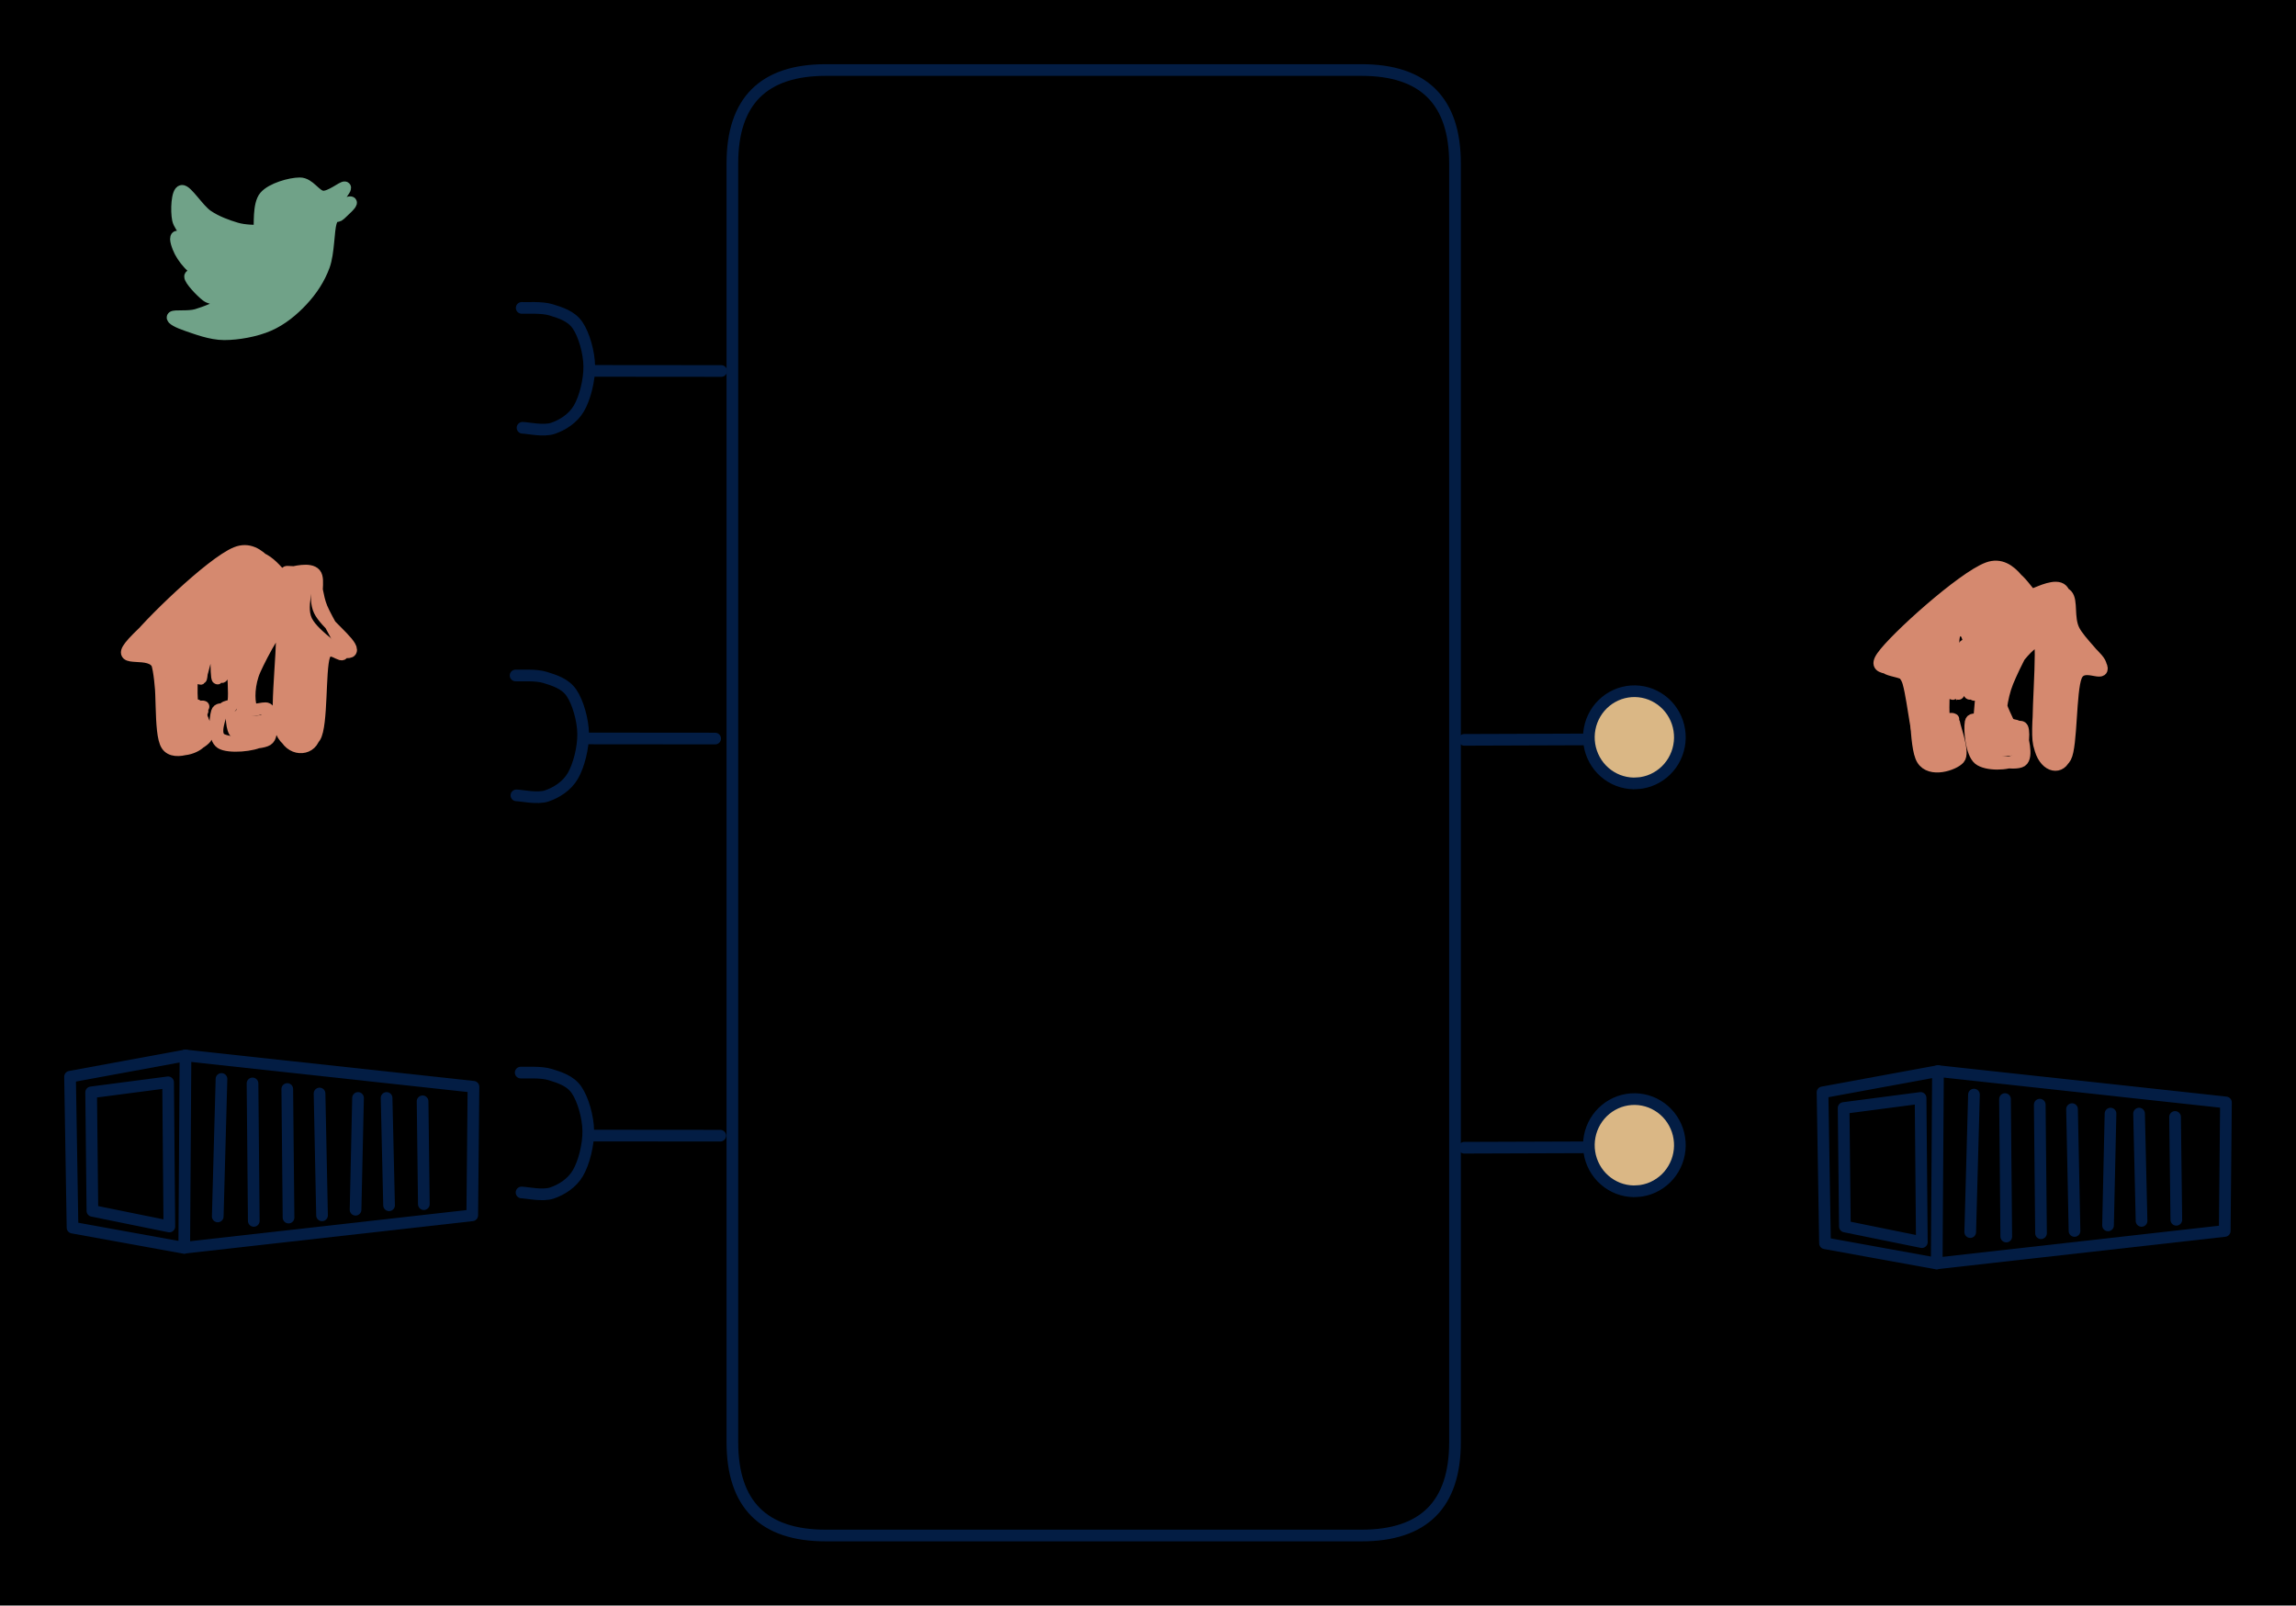
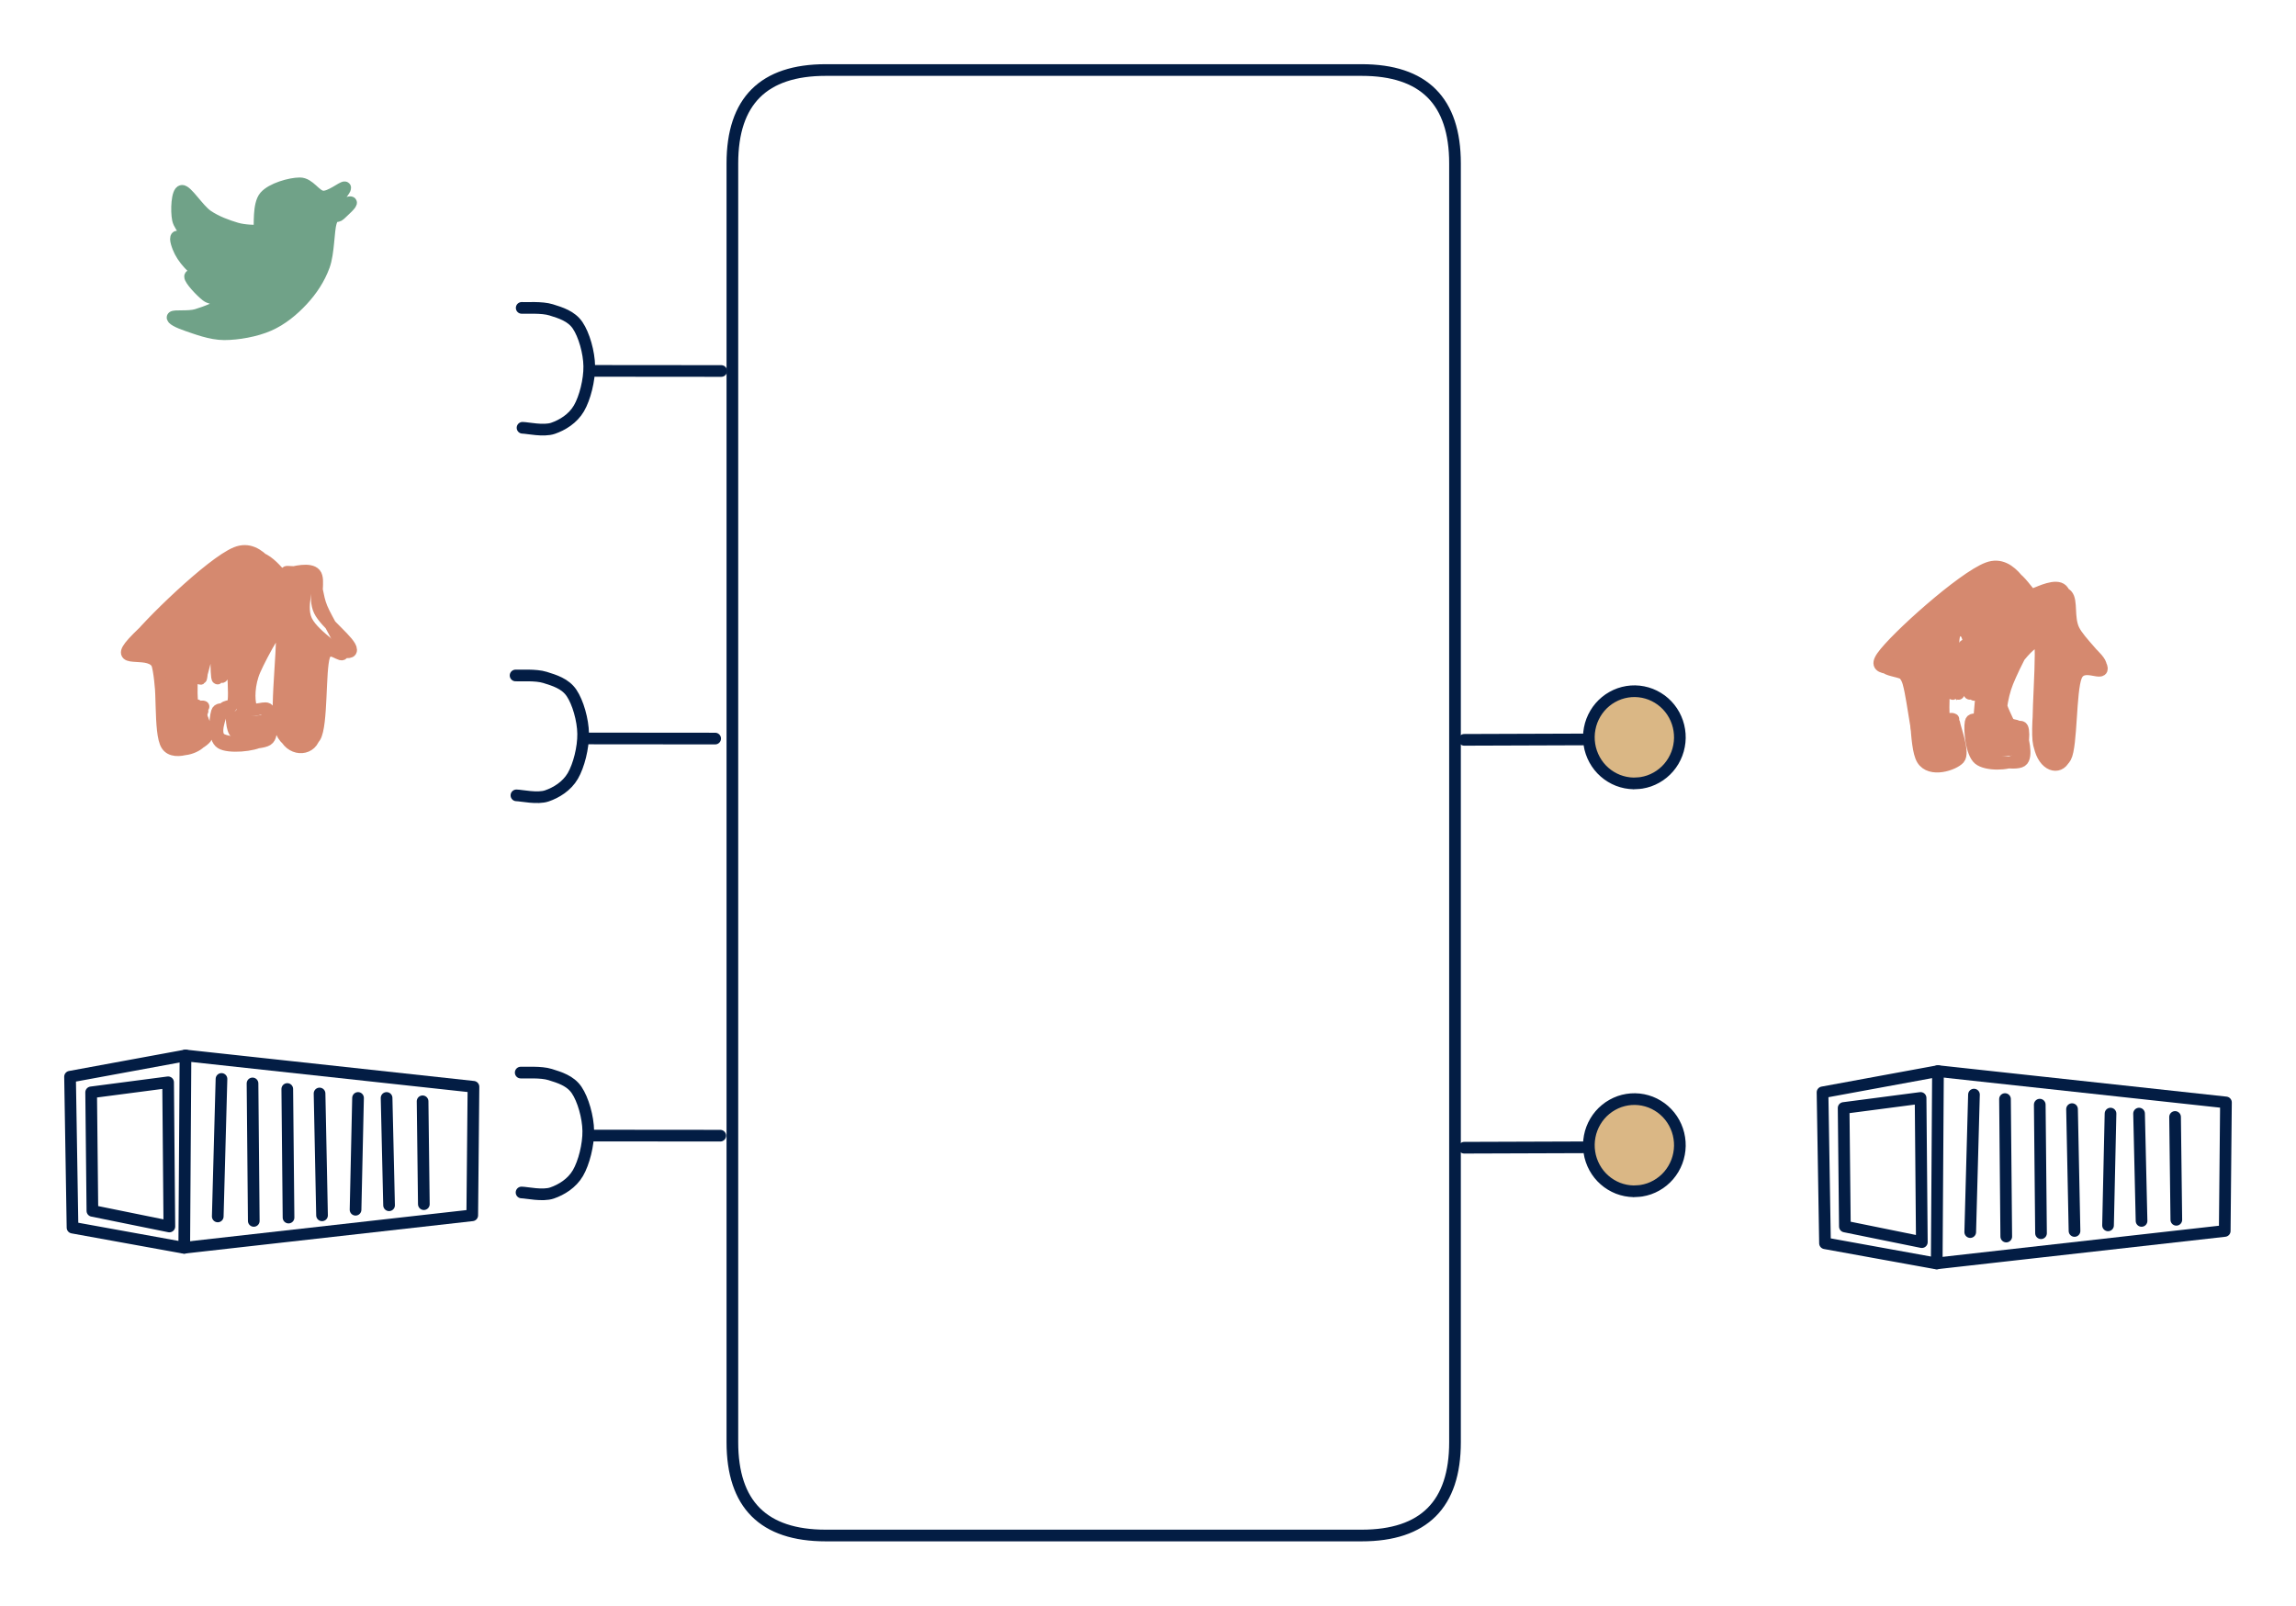
<svg xmlns="http://www.w3.org/2000/svg" version="1.1" viewBox="975.944 -14 786.733 550.24" width="786.733" height="550.24">
-   <rect x="975.944" y="-14" width="786.733" height="550.24" fill="#000000" />
  <g stroke-linecap="round">
    <g transform="translate(1064.764 65.15759) rotate(0 0.8961443 9.527954)" fill-rule="evenodd">
      <path d="M0 0 C0.32 -1.97, -0.4 -9.07, 1.93 -11.8 C4.25 -14.52, 10.62 -16.33, 13.92 -16.33 C17.23 -16.33, 19.21 -12.02, 21.77 -11.8 C24.34 -11.57, 28.51 -15.15, 29.33 -14.97 C30.14 -14.8, 27.6 -11.95, 26.66 -10.74 C25.72 -9.53, 22.91 -7.86, 23.7 -7.71 C24.49 -7.56, 30.74 -10.18, 31.4 -9.83 C32.07 -9.48, 28.84 -6.73, 27.7 -5.6 C26.56 -4.46, 25.5 -5.95, 24.59 -3.02 C23.68 -0.1, 23.85 7.49, 22.22 11.95 C20.59 16.41, 17.97 20.34, 14.81 23.74 C11.65 27.15, 7.73 30.42, 3.26 32.36 C-1.21 34.31, -7.33 35.39, -12 35.39 C-16.66 35.39, -21.8 33.35, -24.74 32.36 C-27.67 31.38, -30.17 30.1, -29.63 29.49 C-29.08 28.89, -24.39 29.57, -21.48 28.74 C-18.57 27.9, -12.71 25.58, -12.15 24.5 C-11.58 23.42, -16.15 23.72, -18.07 22.23 C-20 20.74, -23.75 16.76, -23.7 15.58 C-23.65 14.39, -17.9 15.65, -17.78 15.12 C-17.65 14.59, -21.4 13.74, -22.96 12.4 C-24.51 11.07, -26.22 8.85, -27.11 7.11 C-28 5.37, -29.01 2.5, -28.29 1.97 C-27.58 1.44, -22.89 4.92, -22.81 3.93 C-22.74 2.95, -27.23 -0.98, -27.85 -3.93 C-28.46 -6.88, -28.19 -13.54, -26.51 -13.76 C-24.84 -13.99, -20.89 -7.44, -17.78 -5.29 C-14.66 -3.15, -10.81 -1.79, -7.85 -0.91 C-4.89 -0.03, -1.31 -0.15, 0 0" stroke="none" stroke-width="0" fill="#70a288" fill-rule="evenodd" />
      <path d="M0 0 C0.32 -1.97, -0.4 -9.07, 1.93 -11.8 C4.25 -14.52, 10.62 -16.33, 13.92 -16.33 C17.23 -16.33, 19.21 -12.02, 21.77 -11.8 C24.34 -11.57, 28.51 -15.15, 29.33 -14.97 C30.14 -14.8, 27.6 -11.95, 26.66 -10.74 C25.72 -9.53, 22.91 -7.86, 23.7 -7.71 C24.49 -7.56, 30.74 -10.18, 31.4 -9.83 C32.07 -9.48, 28.84 -6.73, 27.7 -5.6 C26.56 -4.46, 25.5 -5.95, 24.59 -3.02 C23.68 -0.1, 23.85 7.49, 22.22 11.95 C20.59 16.41, 17.97 20.34, 14.81 23.74 C11.65 27.15, 7.73 30.42, 3.26 32.36 C-1.21 34.31, -7.33 35.39, -12 35.39 C-16.66 35.39, -21.8 33.35, -24.74 32.36 C-27.67 31.38, -30.17 30.1, -29.63 29.49 C-29.08 28.89, -24.39 29.57, -21.48 28.74 C-18.57 27.9, -12.71 25.58, -12.15 24.5 C-11.58 23.42, -16.15 23.72, -18.07 22.23 C-20 20.74, -23.75 16.76, -23.7 15.58 C-23.65 14.39, -17.9 15.65, -17.78 15.12 C-17.65 14.59, -21.4 13.74, -22.96 12.4 C-24.51 11.07, -26.22 8.85, -27.11 7.11 C-28 5.37, -29.01 2.5, -28.29 1.97 C-27.58 1.44, -22.89 4.92, -22.81 3.93 C-22.74 2.95, -27.23 -0.98, -27.85 -3.93 C-28.46 -6.88, -28.19 -13.54, -26.51 -13.76 C-24.84 -13.99, -20.89 -7.44, -17.78 -5.29 C-14.66 -3.15, -10.81 -1.79, -7.85 -0.91 C-4.89 -0.03, -1.31 -0.15, 0 0 M0 0 C0.32 -1.97, -0.4 -9.07, 1.93 -11.8 C4.25 -14.52, 10.62 -16.33, 13.92 -16.33 C17.23 -16.33, 19.21 -12.02, 21.77 -11.8 C24.34 -11.57, 28.51 -15.15, 29.33 -14.97 C30.14 -14.8, 27.6 -11.95, 26.66 -10.74 C25.72 -9.53, 22.91 -7.86, 23.7 -7.71 C24.49 -7.56, 30.74 -10.18, 31.4 -9.83 C32.07 -9.48, 28.84 -6.73, 27.7 -5.6 C26.56 -4.46, 25.5 -5.95, 24.59 -3.02 C23.68 -0.1, 23.85 7.49, 22.22 11.95 C20.59 16.41, 17.97 20.34, 14.81 23.74 C11.65 27.15, 7.73 30.42, 3.26 32.36 C-1.21 34.31, -7.33 35.39, -12 35.39 C-16.66 35.39, -21.8 33.35, -24.74 32.36 C-27.67 31.38, -30.17 30.1, -29.63 29.49 C-29.08 28.89, -24.39 29.57, -21.48 28.74 C-18.57 27.9, -12.71 25.58, -12.15 24.5 C-11.58 23.42, -16.15 23.72, -18.07 22.23 C-20 20.74, -23.75 16.76, -23.7 15.58 C-23.65 14.39, -17.9 15.65, -17.78 15.12 C-17.65 14.59, -21.4 13.74, -22.96 12.4 C-24.51 11.07, -26.22 8.85, -27.11 7.11 C-28 5.37, -29.01 2.5, -28.29 1.97 C-27.58 1.44, -22.89 4.92, -22.81 3.93 C-22.74 2.95, -27.23 -0.98, -27.85 -3.93 C-28.46 -6.88, -28.19 -13.54, -26.51 -13.76 C-24.84 -13.99, -20.89 -7.44, -17.78 -5.29 C-14.66 -3.15, -10.81 -1.79, -7.85 -0.91 C-4.89 -0.03, -1.31 -0.15, 0 0" stroke="#70a288" stroke-width="4" fill="none" />
    </g>
  </g>
  <g stroke-linecap="round">
    <g transform="translate(1044.889 228.627) rotate(0 12.93604 -19.66729)" fill-rule="evenodd">
      <path d="M1.88 1.1 C1.83 2.62, 4.62 9.09, 2.04 10.8 C-0.53 12.51, -10.52 16.04, -13.58 11.36 C-16.64 6.67, -14.41 -11.81, -16.29 -17.29 C-18.18 -22.77, -29.35 -16.04, -24.92 -21.51 C-20.48 -26.98, 1.75 -46.19, 10.33 -50.08 C18.91 -53.98, 23.47 -45.82, 26.55 -44.89 C29.64 -43.97, 26.92 -44.48, 28.83 -44.53 C30.73 -44.59, 36.45 -47.54, 37.97 -45.25 C39.48 -42.95, 35.72 -35.3, 37.91 -30.76 C40.1 -26.23, 50.18 -20.07, 51.11 -18.05 C52.04 -16.03, 45.7 -23.11, 43.5 -18.64 C41.31 -14.16, 40.27 4.34, 37.96 8.79 C35.66 13.23, 31.33 14.03, 29.69 8.02 C28.04 2, 29.73 -23.74, 28.07 -27.31 C26.41 -30.87, 21.75 -18.2, 19.74 -13.39 C17.73 -8.58, 15.26 -1.1, 16.03 1.55 C16.81 4.2, 23.7 1.06, 24.38 2.51 C25.07 3.97, 22.52 9.09, 20.16 10.29 C17.79 11.5, 12.11 11.46, 10.18 9.76 C8.25 8.05, 8.21 1.79, 8.56 0.05 C8.91 -1.68, 12.2 3.65, 12.28 -0.67 C12.36 -4.99, 9.73 -24.28, 9.05 -25.87 C8.36 -27.45, 9.05 -9.68, 8.15 -10.19 C7.25 -10.7, 4.79 -29.06, 3.65 -28.94 C2.52 -28.82, 2.31 -9.77, 1.35 -9.47 C0.39 -9.17, -1.21 -28.44, -2.1 -27.13 C-2.99 -25.81, -4.24 -6.34, -3.97 -1.58 C-3.7 3.19, -1.54 0.85, -0.5 1.44" stroke="none" stroke-width="0" fill="#d5896f" fill-rule="evenodd" />
      <path d="M-0.02 0.07 C-0.28 2.19, 1.42 10.03, -0.46 11.95 C-2.33 13.86, -8.8 16.14, -11.26 11.56 C-13.73 6.98, -13.26 -9.95, -15.25 -15.53 C-17.24 -21.12, -27.72 -15.69, -23.19 -21.97 C-18.66 -28.25, 3.36 -49.72, 11.94 -53.21 C20.53 -56.7, 25.32 -44.1, 28.31 -42.91 C31.3 -41.73, 28.08 -45.58, 29.88 -46.09 C31.67 -46.6, 37.29 -48.1, 39.06 -45.98 C40.83 -43.86, 38.42 -37.72, 40.47 -33.37 C42.52 -29.02, 51.39 -22.59, 51.39 -19.9 C51.39 -17.21, 42.63 -22.37, 40.46 -17.23 C38.29 -12.09, 40.44 6.79, 38.36 10.93 C36.28 15.07, 29.39 14.36, 28 7.63 C26.6 0.9, 31.58 -25.98, 29.99 -29.43 C28.4 -32.88, 20.59 -17.91, 18.44 -13.08 C16.28 -8.24, 16.29 -2.73, 17.07 -0.43 C17.85 1.88, 22.5 -1.17, 23.12 0.76 C23.74 2.69, 23.52 9.27, 20.79 11.15 C18.06 13.04, 9.33 13.7, 6.76 12.07 C4.19 10.45, 4.65 3.83, 5.37 1.39 C6.09 -1.05, 10.5 2.43, 11.07 -2.57 C11.64 -7.56, 9.69 -27.32, 8.78 -28.57 C7.88 -29.82, 6.39 -10.44, 5.64 -10.08 C4.89 -9.72, 5.35 -26.4, 4.31 -26.39 C3.26 -26.39, 0.44 -9.88, -0.64 -10.05 C-1.71 -10.22, -1.74 -28.67, -2.15 -27.43 C-2.57 -26.19, -3.57 -7.35, -3.14 -2.6 C-2.71 2.15, -0.11 0.66, 0.45 1.06 M-1.48 -0.94 C-1.49 0.91, 3.37 7.95, 1.65 10.23 C-0.07 12.52, -9.04 16.93, -11.8 12.77 C-14.57 8.62, -12.82 -9.03, -14.93 -14.68 C-17.03 -20.34, -29.14 -15.08, -24.44 -21.15 C-19.74 -27.22, 4.34 -47.27, 13.27 -51.11 C22.2 -54.96, 26.43 -44.98, 29.13 -44.24 C31.83 -43.5, 27.98 -46.69, 29.46 -46.69 C30.94 -46.7, 36.04 -46.35, 38.01 -44.28 C39.99 -42.21, 39.57 -38.49, 41.33 -34.28 C43.08 -30.08, 48.43 -21.8, 48.57 -19.04 C48.71 -16.28, 43.75 -22.56, 42.15 -17.72 C40.56 -12.88, 41.51 5.86, 39 9.98 C36.48 14.11, 29.03 13.75, 27.06 7.04 C25.09 0.33, 29.01 -26.62, 27.18 -30.29 C25.35 -33.96, 17.97 -19.97, 16.1 -14.96 C14.24 -9.96, 14.99 -2.92, 15.99 -0.27 C16.98 2.37, 20.97 -0.96, 22.08 0.91 C23.19 2.78, 25.23 9.36, 22.67 10.98 C20.11 12.59, 9.28 12.29, 6.73 10.59 C4.17 8.88, 6.52 3.16, 7.36 0.75 C8.2 -1.66, 11.56 0.66, 11.77 -3.86 C11.99 -8.38, 9.43 -25.24, 8.65 -26.37 C7.86 -27.49, 8.06 -10.12, 7.06 -10.58 C6.06 -11.05, 3.84 -29.25, 2.64 -29.15 C1.45 -29.05, 0.47 -10.24, -0.11 -9.98 C-0.69 -9.73, -0.04 -28.67, -0.86 -27.62 C-1.69 -26.57, -5.33 -8.22, -5.06 -3.69 C-4.78 0.83, 0.22 -0.82, 0.79 -0.47" stroke="#d5896f" stroke-width="4" fill="none" />
    </g>
  </g>
  <g stroke-linecap="round">
    <g transform="translate(1007.175 360.368) rotate(0 13.39865 21.26245)">
      <path d="M0 0 C0.09 8.25, 0.17 16.51, 0.43 40.61 M0 0 C0.16 14.94, 0.31 29.88, 0.43 40.61 M0.43 40.61 C10.96 42.75, 21.49 44.89, 26.8 45.97 M0.43 40.61 C8.05 42.16, 15.68 43.71, 26.8 45.97 M26.8 45.97 C26.65 28.84, 26.5 11.72, 26.37 -3.45 M26.8 45.97 C26.7 34.54, 26.6 23.12, 26.37 -3.45 M26.37 -3.45 C18.96 -2.48, 11.54 -1.51, 0 0 M26.37 -3.45 C17.55 -2.29, 8.72 -1.14, 0 0" stroke="#031d44" stroke-width="4" fill="none" />
    </g>
  </g>
  <g stroke-linecap="round">
    <g transform="translate(999.9442 355.0045) rotate(0 19.77896 25.68963)">
      <path d="M0 0 C0.29 17.34, 0.57 34.68, 0.85 51.72 M0 0 C0.18 11.25, 0.37 22.49, 0.85 51.72 M0.85 51.72 C12.86 53.9, 24.88 56.07, 39.13 58.66 M0.85 51.72 C11.59 53.67, 22.32 55.61, 39.13 58.66 M39.13 58.66 C39.27 37.12, 39.41 15.58, 39.56 -7.28 M39.13 58.66 C39.28 35.8, 39.43 12.95, 39.56 -7.28 M39.56 -7.28 C29.05 -5.35, 18.55 -3.41, 0 0 M39.56 -7.28 C26.1 -4.8, 12.64 -2.33, 0 0" stroke="#031d44" stroke-width="4" fill="none" />
    </g>
  </g>
  <g stroke-linecap="round">
    <g transform="translate(1039.502 347.7255) rotate(0 49.12839 32.94722)">
      <path d="M0 0 C30.78 3.35, 61.56 6.69, 98.68 10.73 M0 0 C29.91 3.25, 59.83 6.5, 98.68 10.73 M98.68 10.73 C98.52 27.59, 98.36 44.45, 98.26 54.78 M98.68 10.73 C98.58 21.15, 98.48 31.57, 98.26 54.78 M98.26 54.78 C64.88 58.54, 31.49 62.3, -0.43 65.89 M98.26 54.78 C60.08 59.08, 21.91 63.38, -0.43 65.89" stroke="#031d44" stroke-width="4" fill="none" />
    </g>
  </g>
  <g stroke-linecap="round">
    <g transform="translate(1051.837 355.7707) rotate(0 -0.6380311 23.56109)">
      <path d="M0 0 C-0.43 15.77, -0.85 31.54, -1.28 47.12 M0 0 C-0.33 12.18, -0.66 24.37, -1.28 47.12" stroke="#031d44" stroke-width="4" fill="none" />
    </g>
  </g>
  <g stroke-linecap="round">
    <g transform="translate(1062.471 357.3031) rotate(0 0.212677 23.56109)">
      <path d="M0 0 C0.12 13.5, 0.24 26.99, 0.43 47.12 M0 0 C0.09 9.87, 0.18 19.74, 0.43 47.12" stroke="#031d44" stroke-width="4" fill="none" />
    </g>
  </g>
  <g stroke-linecap="round">
    <g transform="translate(1074.381 359.2187) rotate(0 0.212677 22.02866)">
      <path d="M0 0 C0.14 14.46, 0.28 28.93, 0.43 44.06 M0 0 C0.1 9.99, 0.19 19.98, 0.43 44.06" stroke="#031d44" stroke-width="4" fill="none" />
    </g>
  </g>
  <g stroke-linecap="round">
    <g transform="translate(1085.44 360.7511) rotate(0 0.4253541 20.87934)">
      <path d="M0 0 C0.34 16.56, 0.67 33.12, 0.85 41.76 M0 0 C0.24 11.68, 0.48 23.36, 0.85 41.76" stroke="#031d44" stroke-width="4" fill="none" />
    </g>
  </g>
  <g stroke-linecap="round">
    <g transform="translate(1098.626 362.2835) rotate(0 -0.4253541 19.15536)">
      <path d="M0 0 C-0.34 15.3, -0.68 30.6, -0.85 38.31 M0 0 C-0.25 11.08, -0.49 22.16, -0.85 38.31" stroke="#031d44" stroke-width="4" fill="none" />
    </g>
  </g>
  <g stroke-linecap="round">
    <g transform="translate(1108.41 362.2835) rotate(0 0.4253541 18.38914)">
      <path d="M0 0 C0.27 11.54, 0.53 23.08, 0.85 36.78 M0 0 C0.24 10.31, 0.48 20.63, 0.85 36.78" stroke="#031d44" stroke-width="4" fill="none" />
    </g>
  </g>
  <g stroke-linecap="round">
    <g transform="translate(1120.745 363.4328) rotate(0 0.212677 17.62293)">
      <path d="M0 0 C0.16 13.49, 0.33 26.98, 0.43 35.25 M0 0 C0.1 8.34, 0.2 16.68, 0.43 35.25" stroke="#031d44" stroke-width="4" fill="none" />
    </g>
  </g>
  <g stroke-linecap="round" transform="translate(1226.896 10) rotate(0 123.8051 251.1225)">
    <path d="M32 0 C98.92 0, 165.85 0, 215.61 0 M32 0 C102.33 0, 172.66 0, 215.61 0 M215.61 0 C236.94 0, 247.61 10.67, 247.61 32 M215.61 0 C236.94 0, 247.61 10.67, 247.61 32 M247.61 32 C247.61 148.38, 247.61 264.76, 247.61 470.24 M247.61 32 C247.61 181.13, 247.61 330.26, 247.61 470.24 M247.61 470.24 C247.61 491.58, 236.94 502.24, 215.61 502.24 M247.61 470.24 C247.61 491.58, 236.94 502.24, 215.61 502.24 M215.61 502.24 C167.31 502.24, 119.01 502.24, 32 502.24 M215.61 502.24 C175.09 502.24, 134.57 502.24, 32 502.24 M32 502.24 C10.67 502.24, 0 491.58, 0 470.24 M32 502.24 C10.67 502.24, 0 491.58, 0 470.24 M0 470.24 C0 355.38, 0 240.51, 0 32 M0 470.24 C0 314.6, 0 158.95, 0 32 M0 32 C0 10.67, 10.67 0, 32 0 M0 32 C0 10.67, 10.67 0, 32 0" stroke="#031d44" stroke-width="4" fill="none" />
  </g>
  <g stroke-linecap="round">
    <g transform="translate(1146.155 100.8198) rotate(269.5993 20.20242 11.50673)">
      <path d="M0 0 C-0.04 1.74, -1.34 7.21, -0.25 10.44 C0.83 13.66, 2.98 17.27, 6.52 19.37 C10.05 21.46, 16.21 23.05, 20.95 23.01 C25.69 22.98, 31.74 21.29, 34.97 19.13 C38.2 16.98, 39.33 13.27, 40.35 10.08 C41.37 6.89, 40.97 1.68, 41.09 0 M0 0 C-0.04 1.74, -1.34 7.21, -0.25 10.44 C0.83 13.66, 2.98 17.27, 6.52 19.37 C10.05 21.46, 16.21 23.05, 20.95 23.01 C25.69 22.98, 31.74 21.29, 34.97 19.13 C38.2 16.98, 39.33 13.27, 40.35 10.08 C41.37 6.89, 40.97 1.68, 41.09 0" stroke="#031d44" stroke-width="4" fill="none" />
    </g>
  </g>
  <g stroke-linecap="round">
    <g transform="translate(1201.061 90.92797) rotate(269.5993 -0.1761756 22.19813)">
      <path d="M0 0 C-0.06 7.4, -0.29 37, -0.35 44.4 M0 0 C-0.06 7.4, -0.29 37, -0.35 44.4" stroke="#031d44" stroke-width="4" fill="none" />
    </g>
  </g>
  <g stroke-linecap="round">
    <g transform="translate(1144.06 226.7918) rotate(269.5993 20.20242 11.50673)">
      <path d="M0 0 C-0.04 1.74, -1.34 7.21, -0.25 10.44 C0.83 13.66, 2.98 17.27, 6.52 19.37 C10.05 21.46, 16.21 23.05, 20.95 23.01 C25.69 22.98, 31.74 21.29, 34.97 19.13 C38.2 16.98, 39.33 13.27, 40.35 10.08 C41.37 6.89, 40.97 1.68, 41.09 0 M0 0 C-0.04 1.74, -1.34 7.21, -0.25 10.44 C0.83 13.66, 2.98 17.27, 6.52 19.37 C10.05 21.46, 16.21 23.05, 20.95 23.01 C25.69 22.98, 31.74 21.29, 34.97 19.13 C38.2 16.98, 39.33 13.27, 40.35 10.08 C41.37 6.89, 40.97 1.68, 41.09 0" stroke="#031d44" stroke-width="4" fill="none" />
    </g>
  </g>
  <g stroke-linecap="round">
    <g transform="translate(1198.966 216.9) rotate(269.5993 -0.1761756 22.19813)">
      <path d="M0 0 C-0.06 7.4, -0.29 37, -0.35 44.4 M0 0 C-0.06 7.4, -0.29 37, -0.35 44.4" stroke="#031d44" stroke-width="4" fill="none" />
    </g>
  </g>
  <g stroke-linecap="round">
    <g transform="translate(1145.816 362.8896) rotate(269.5993 20.20242 11.50673)">
      <path d="M0 0 C-0.04 1.74, -1.34 7.21, -0.25 10.44 C0.83 13.66, 2.98 17.27, 6.52 19.37 C10.05 21.46, 16.21 23.05, 20.95 23.01 C25.69 22.98, 31.74 21.29, 34.97 19.13 C38.2 16.98, 39.33 13.27, 40.35 10.08 C41.37 6.89, 40.97 1.68, 41.09 0 M0 0 C-0.04 1.74, -1.34 7.21, -0.25 10.44 C0.83 13.66, 2.98 17.27, 6.52 19.37 C10.05 21.46, 16.21 23.05, 20.95 23.01 C25.69 22.98, 31.74 21.29, 34.97 19.13 C38.2 16.98, 39.33 13.27, 40.35 10.08 C41.37 6.89, 40.97 1.68, 41.09 0" stroke="#031d44" stroke-width="4" fill="none" />
    </g>
  </g>
  <g stroke-linecap="round">
    <g transform="translate(1200.722 352.9978) rotate(269.5993 -0.1761756 22.19813)">
      <path d="M0 0 C-0.06 7.4, -0.29 37, -0.35 44.4 M0 0 C-0.06 7.4, -0.29 37, -0.35 44.4" stroke="#031d44" stroke-width="4" fill="none" />
    </g>
  </g>
  <g stroke-linecap="round">
    <g transform="translate(1497.574 219.1714) rotate(90.96151 0.4103828 20.31395)">
      <path d="M0 0 C0.14 6.77, 0.68 33.86, 0.82 40.63 M0 0 C0.14 6.77, 0.68 33.86, 0.82 40.63" stroke="#031d44" stroke-width="4" fill="none" />
    </g>
  </g>
  <g stroke-linecap="round" transform="translate(1520.164 223.0917) rotate(90.96151 15.79974 15.59455)">
    <path d="M31.6 15.59 C31.6 16.5, 31.52 17.41, 31.36 18.3 C31.2 19.19, 30.96 20.08, 30.65 20.93 C30.33 21.78, 29.94 22.61, 29.48 23.39 C29.03 24.17, 28.49 24.93, 27.9 25.62 C27.32 26.31, 26.66 26.96, 25.96 27.54 C25.26 28.12, 24.49 28.65, 23.7 29.1 C22.91 29.55, 22.06 29.94, 21.2 30.25 C20.34 30.56, 19.44 30.8, 18.54 30.95 C17.64 31.11, 16.71 31.19, 15.8 31.19 C14.89 31.19, 13.96 31.11, 13.06 30.95 C12.16 30.8, 11.26 30.56, 10.4 30.25 C9.54 29.94, 8.69 29.55, 7.9 29.1 C7.11 28.65, 6.34 28.12, 5.64 27.54 C4.94 26.96, 4.28 26.31, 3.7 25.62 C3.11 24.93, 2.57 24.17, 2.12 23.39 C1.66 22.61, 1.27 21.78, 0.95 20.93 C0.64 20.08, 0.4 19.19, 0.24 18.3 C0.08 17.41, 0 16.5, 0 15.59 C0 14.69, 0.08 13.78, 0.24 12.89 C0.4 12, 0.64 11.11, 0.95 10.26 C1.27 9.41, 1.66 8.58, 2.12 7.8 C2.57 7.02, 3.11 6.26, 3.7 5.57 C4.28 4.88, 4.94 4.23, 5.64 3.65 C6.34 3.07, 7.11 2.54, 7.9 2.09 C8.69 1.64, 9.54 1.25, 10.4 0.94 C11.26 0.63, 12.16 0.39, 13.06 0.24 C13.96 0.08, 14.89 0, 15.8 0 C16.71 0, 17.64 0.08, 18.54 0.24 C19.44 0.39, 20.34 0.63, 21.2 0.94 C22.06 1.25, 22.91 1.64, 23.7 2.09 C24.49 2.54, 25.26 3.07, 25.96 3.65 C26.66 4.23, 27.32 4.88, 27.9 5.57 C28.49 6.26, 29.03 7.02, 29.48 7.8 C29.94 8.58, 30.33 9.41, 30.65 10.26 C30.96 11.11, 31.2 12, 31.36 12.89 C31.52 13.78, 31.56 15.14, 31.6 15.59 C31.64 16.05, 31.64 15.14, 31.6 15.59" stroke="none" stroke-width="0" fill="#dab785" />
    <path d="M31.6 15.59 C31.6 16.5, 31.52 17.41, 31.36 18.3 C31.2 19.19, 30.96 20.08, 30.65 20.93 C30.33 21.78, 29.94 22.61, 29.48 23.39 C29.03 24.17, 28.49 24.93, 27.9 25.62 C27.32 26.31, 26.66 26.96, 25.96 27.54 C25.26 28.12, 24.49 28.65, 23.7 29.1 C22.91 29.55, 22.06 29.94, 21.2 30.25 C20.34 30.56, 19.44 30.8, 18.54 30.95 C17.64 31.11, 16.71 31.19, 15.8 31.19 C14.89 31.19, 13.96 31.11, 13.06 30.95 C12.16 30.8, 11.26 30.56, 10.4 30.25 C9.54 29.94, 8.69 29.55, 7.9 29.1 C7.11 28.65, 6.34 28.12, 5.64 27.54 C4.94 26.96, 4.28 26.31, 3.7 25.62 C3.11 24.93, 2.57 24.17, 2.12 23.39 C1.66 22.61, 1.27 21.78, 0.95 20.93 C0.64 20.08, 0.4 19.19, 0.24 18.3 C0.08 17.41, 0 16.5, 0 15.59 C0 14.69, 0.08 13.78, 0.24 12.89 C0.4 12, 0.64 11.11, 0.95 10.26 C1.27 9.41, 1.66 8.58, 2.12 7.8 C2.57 7.02, 3.11 6.26, 3.7 5.57 C4.28 4.88, 4.94 4.23, 5.64 3.65 C6.34 3.07, 7.11 2.54, 7.9 2.09 C8.69 1.64, 9.54 1.25, 10.4 0.94 C11.26 0.63, 12.16 0.39, 13.06 0.24 C13.96 0.08, 14.89 0, 15.8 0 C16.71 0, 17.64 0.08, 18.54 0.24 C19.44 0.39, 20.34 0.63, 21.2 0.94 C22.06 1.25, 22.91 1.64, 23.7 2.09 C24.49 2.54, 25.26 3.07, 25.96 3.65 C26.66 4.23, 27.32 4.88, 27.9 5.57 C28.49 6.26, 29.03 7.02, 29.48 7.8 C29.94 8.58, 30.33 9.41, 30.65 10.26 C30.96 11.11, 31.2 12, 31.36 12.89 C31.52 13.78, 31.56 15.14, 31.6 15.59 C31.64 16.05, 31.64 15.14, 31.6 15.59" stroke="#031d44" stroke-width="4" fill="none" />
  </g>
  <g stroke-linecap="round">
    <g transform="translate(1497.574 358.957) rotate(90.96151 0.4103828 20.31395)">
      <path d="M0 0 C0.14 6.77, 0.68 33.86, 0.82 40.63 M0 0 C0.14 6.77, 0.68 33.86, 0.82 40.63" stroke="#031d44" stroke-width="4" fill="none" />
    </g>
  </g>
  <g stroke-linecap="round" transform="translate(1520.164 362.8773) rotate(90.96151 15.79974 15.59455)">
    <path d="M31.6 15.59 C31.6 16.5, 31.52 17.41, 31.36 18.3 C31.2 19.19, 30.96 20.08, 30.65 20.93 C30.33 21.78, 29.94 22.61, 29.48 23.39 C29.03 24.17, 28.49 24.93, 27.9 25.62 C27.32 26.31, 26.66 26.96, 25.96 27.54 C25.26 28.12, 24.49 28.65, 23.7 29.1 C22.91 29.55, 22.06 29.94, 21.2 30.25 C20.34 30.56, 19.44 30.8, 18.54 30.95 C17.64 31.11, 16.71 31.19, 15.8 31.19 C14.89 31.19, 13.96 31.11, 13.06 30.95 C12.16 30.8, 11.26 30.56, 10.4 30.25 C9.54 29.94, 8.69 29.55, 7.9 29.1 C7.11 28.65, 6.34 28.12, 5.64 27.54 C4.94 26.96, 4.28 26.31, 3.7 25.62 C3.11 24.93, 2.57 24.17, 2.12 23.39 C1.66 22.61, 1.27 21.78, 0.95 20.93 C0.64 20.08, 0.4 19.19, 0.24 18.3 C0.08 17.41, 0 16.5, 0 15.59 C0 14.69, 0.08 13.78, 0.24 12.89 C0.4 12, 0.64 11.11, 0.95 10.26 C1.27 9.41, 1.66 8.58, 2.12 7.8 C2.57 7.02, 3.11 6.26, 3.7 5.57 C4.28 4.88, 4.94 4.23, 5.64 3.65 C6.34 3.07, 7.11 2.54, 7.9 2.09 C8.69 1.64, 9.54 1.25, 10.4 0.94 C11.26 0.63, 12.16 0.39, 13.06 0.24 C13.96 0.08, 14.89 0, 15.8 0 C16.71 0, 17.64 0.08, 18.54 0.24 C19.44 0.39, 20.34 0.63, 21.2 0.94 C22.06 1.25, 22.91 1.64, 23.7 2.09 C24.49 2.54, 25.26 3.07, 25.96 3.65 C26.66 4.23, 27.32 4.88, 27.9 5.57 C28.49 6.26, 29.03 7.02, 29.48 7.8 C29.94 8.58, 30.33 9.41, 30.65 10.26 C30.96 11.11, 31.2 12, 31.36 12.89 C31.52 13.78, 31.56 15.14, 31.6 15.59 C31.64 16.05, 31.64 15.14, 31.6 15.59" stroke="none" stroke-width="0" fill="#dab785" />
    <path d="M31.6 15.59 C31.6 16.5, 31.52 17.41, 31.36 18.3 C31.2 19.19, 30.96 20.08, 30.65 20.93 C30.33 21.78, 29.94 22.61, 29.48 23.39 C29.03 24.17, 28.49 24.93, 27.9 25.62 C27.32 26.31, 26.66 26.96, 25.96 27.54 C25.26 28.12, 24.49 28.65, 23.7 29.1 C22.91 29.55, 22.06 29.94, 21.2 30.25 C20.34 30.56, 19.44 30.8, 18.54 30.95 C17.64 31.11, 16.71 31.19, 15.8 31.19 C14.89 31.19, 13.96 31.11, 13.06 30.95 C12.16 30.8, 11.26 30.56, 10.4 30.25 C9.54 29.94, 8.69 29.55, 7.9 29.1 C7.11 28.65, 6.34 28.12, 5.64 27.54 C4.94 26.96, 4.28 26.31, 3.7 25.62 C3.11 24.93, 2.57 24.17, 2.12 23.39 C1.66 22.61, 1.27 21.78, 0.95 20.93 C0.64 20.08, 0.4 19.19, 0.24 18.3 C0.08 17.41, 0 16.5, 0 15.59 C0 14.69, 0.08 13.78, 0.24 12.89 C0.4 12, 0.64 11.11, 0.95 10.26 C1.27 9.41, 1.66 8.58, 2.12 7.8 C2.57 7.02, 3.11 6.26, 3.7 5.57 C4.28 4.88, 4.94 4.23, 5.64 3.65 C6.34 3.07, 7.11 2.54, 7.9 2.09 C8.69 1.64, 9.54 1.25, 10.4 0.94 C11.26 0.63, 12.16 0.39, 13.06 0.24 C13.96 0.08, 14.89 0, 15.8 0 C16.71 0, 17.64 0.08, 18.54 0.24 C19.44 0.39, 20.34 0.63, 21.2 0.94 C22.06 1.25, 22.91 1.64, 23.7 2.09 C24.49 2.54, 25.26 3.07, 25.96 3.65 C26.66 4.23, 27.32 4.88, 27.9 5.57 C28.49 6.26, 29.03 7.02, 29.48 7.8 C29.94 8.58, 30.33 9.41, 30.65 10.26 C30.96 11.11, 31.2 12, 31.36 12.89 C31.52 13.78, 31.56 15.14, 31.6 15.59 C31.64 16.05, 31.64 15.14, 31.6 15.59" stroke="#031d44" stroke-width="4" fill="none" />
  </g>
  <g stroke-linecap="round">
    <g transform="translate(1645.384 233.9873) rotate(0 12.64639 -19.54798)" fill-rule="evenodd">
      <path d="M2.27 1.99 C2.41 3.52, 2.61 8.84, 0.31 10.62 C-1.99 12.4, -8.56 16.69, -11.53 12.67 C-14.49 8.66, -15.7 -7.27, -17.47 -13.47 C-19.23 -19.67, -27.41 -18.15, -22.11 -24.53 C-16.82 -30.9, 6.2 -48.67, 14.28 -51.73 C22.36 -54.79, 24.29 -44.18, 26.37 -42.88 C28.46 -41.58, 25.06 -43.95, 26.8 -43.94 C28.54 -43.94, 34.45 -44.98, 36.84 -42.85 C39.22 -40.73, 38.78 -35.32, 41.09 -31.18 C43.4 -27.04, 50.86 -20.18, 50.69 -18.04 C50.52 -15.9, 42.12 -23.31, 40.06 -18.36 C38 -13.4, 40.4 7.43, 38.33 11.67 C36.26 15.91, 28.78 13.47, 27.62 7.08 C26.46 0.7, 33.28 -22.97, 31.39 -26.64 C29.5 -30.31, 18.93 -19.45, 16.29 -14.94 C13.65 -10.42, 14.18 -1.99, 15.53 0.46 C16.88 2.92, 23.07 -1.78, 24.38 -0.22 C25.69 1.34, 25.77 8.09, 23.39 9.83 C21.02 11.57, 12.9 11.73, 10.14 10.23 C7.38 8.72, 7.02 2.68, 6.82 0.79 C6.62 -1.1, 8.36 3.81, 8.95 -1.12 C9.54 -6.05, 10.68 -26.78, 10.37 -28.79 C10.07 -30.8, 8.46 -13.01, 7.12 -13.2 C5.77 -13.39, 3.28 -30.78, 2.27 -29.92 C1.27 -29.06, 1.89 -8.27, 1.09 -8.03 C0.29 -7.79, -1.77 -29.26, -2.53 -28.47 C-3.3 -27.68, -4.27 -8.14, -3.5 -3.3 C-2.73 1.53, 1.7 -0.08, 2.08 0.56" stroke="none" stroke-width="0" fill="#d5896f" fill-rule="evenodd" />
      <path d="M0.21 -0.16 C0.45 1.66, 3.7 9.93, 1.87 12.01 C0.04 14.08, -7.99 16.83, -10.76 12.29 C-13.53 7.75, -12.44 -9.35, -14.73 -15.23 C-17.03 -21.1, -28.93 -16.62, -24.53 -22.97 C-20.13 -29.32, 3.02 -50.1, 11.66 -53.32 C20.31 -56.55, 24.63 -43.79, 27.33 -42.33 C30.03 -40.86, 26.21 -43.96, 27.85 -44.54 C29.49 -45.13, 35.09 -47.94, 37.17 -45.85 C39.26 -43.75, 38.15 -36.31, 40.36 -31.97 C42.57 -27.63, 50.45 -22.45, 50.45 -19.83 C50.45 -17.21, 42.44 -21.55, 40.36 -16.25 C38.27 -10.95, 39.76 7.97, 37.94 11.95 C36.11 15.93, 30.86 14.63, 29.4 7.64 C27.95 0.64, 31 -26.36, 29.18 -30.01 C27.36 -33.66, 20.64 -19.5, 18.49 -14.26 C16.34 -9.01, 15.45 -1.17, 16.3 1.45 C17.14 4.08, 22.76 -0.33, 23.58 1.5 C24.39 3.32, 23.68 10.62, 21.19 12.4 C18.69 14.18, 11.15 14.32, 8.59 12.18 C6.02 10.03, 5.32 2.14, 5.8 -0.48 C6.28 -3.1, 10.77 0.98, 11.47 -3.54 C12.18 -8.06, 10.77 -26.54, 10.03 -27.59 C9.29 -28.64, 8.09 -9.97, 7.03 -9.83 C5.97 -9.7, 4.59 -26.74, 3.68 -26.79 C2.77 -26.84, 2.51 -9.86, 1.59 -10.16 C0.67 -10.46, -1 -29.76, -1.83 -28.59 C-2.67 -27.41, -3.7 -7.95, -3.42 -3.12 C-3.13 1.71, -0.69 -0.3, -0.13 0.39 M-1.13 -1.29 C-0.99 0.72, 3.19 8.4, 1.54 10.32 C-0.11 12.24, -8.43 14.32, -11.04 10.23 C-13.66 6.14, -12.18 -8.73, -14.14 -14.22 C-16.11 -19.7, -27.33 -16.51, -22.83 -22.68 C-18.34 -28.86, 4.43 -47.84, 12.84 -51.28 C21.25 -54.72, 24.77 -44.5, 27.64 -43.35 C30.5 -42.19, 28.16 -44.21, 30.02 -44.34 C31.88 -44.46, 36.94 -46.1, 38.79 -44.07 C40.65 -42.04, 39.15 -36.34, 41.15 -32.15 C43.15 -27.96, 50.65 -21.59, 50.79 -18.93 C50.93 -16.28, 44.06 -21.31, 41.99 -16.23 C39.91 -11.15, 40.48 7.66, 38.35 11.54 C36.22 15.42, 30.67 13.56, 29.21 7.05 C27.75 0.54, 31.78 -24.16, 29.61 -27.52 C27.44 -30.88, 18.04 -17.51, 16.19 -13.1 C14.33 -8.69, 17.37 -3.59, 18.46 -1.06 C19.56 1.46, 21.97 -0.28, 22.77 2.04 C23.57 4.36, 25.48 11.42, 23.27 12.87 C21.06 14.32, 12.06 12.63, 9.51 10.74 C6.97 8.86, 8.15 3.63, 8.02 1.56 C7.89 -0.51, 8.3 3.33, 8.73 -1.68 C9.15 -6.7, 11.08 -27.12, 10.55 -28.54 C10.02 -29.96, 6.39 -10.61, 5.52 -10.2 C4.65 -9.79, 6.32 -26.1, 5.34 -26.09 C4.36 -26.08, 0.58 -9.6, -0.37 -10.15 C-1.33 -10.7, 0.48 -30.33, -0.37 -29.38 C-1.22 -28.44, -5.53 -9.13, -5.48 -4.48 C-5.43 0.16, -1.27 -2.28, -0.1 -1.5" stroke="#d5896f" stroke-width="4" fill="none" />
    </g>
  </g>
  <g stroke-linecap="round">
    <g transform="translate(1607.67 365.7283) rotate(0 13.39865 21.26245)">
      <path d="M0 0 C0.17 16.14, 0.34 32.27, 0.43 40.61 M0 0 C0.12 11.53, 0.24 23.06, 0.43 40.61 M0.43 40.61 C6.81 41.91, 13.19 43.21, 26.8 45.97 M0.43 40.61 C10.2 42.6, 19.97 44.58, 26.8 45.97 M26.8 45.97 C26.65 28.62, 26.5 11.27, 26.37 -3.45 M26.8 45.97 C26.65 29.43, 26.51 12.88, 26.37 -3.45 M26.37 -3.45 C16.21 -2.12, 6.05 -0.79, 0 0 M26.37 -3.45 C17.79 -2.33, 9.2 -1.2, 0 0" stroke="#031d44" stroke-width="4" fill="none" />
    </g>
  </g>
  <g stroke-linecap="round">
    <g transform="translate(1600.439 360.3648) rotate(0 19.77896 25.68963)">
      <path d="M0 0 C0.32 19.49, 0.64 38.99, 0.85 51.72 M0 0 C0.18 10.78, 0.35 21.56, 0.85 51.72 M0.85 51.72 C12.51 53.83, 24.16 55.94, 39.13 58.66 M0.85 51.72 C14.85 54.26, 28.85 56.79, 39.13 58.66 M39.13 58.66 C39.24 41.38, 39.36 24.09, 39.56 -7.28 M39.13 58.66 C39.28 35.24, 39.43 11.82, 39.56 -7.28 M39.56 -7.28 C24.46 -4.5, 9.36 -1.72, 0 0 M39.56 -7.28 C29.91 -5.5, 20.26 -3.73, 0 0" stroke="#031d44" stroke-width="4" fill="none" />
    </g>
  </g>
  <g stroke-linecap="round">
    <g transform="translate(1639.997 353.0857) rotate(0 49.12839 32.94722)">
      <path d="M0 0 C35 3.8, 70.01 7.61, 98.68 10.73 M0 0 C34.73 3.77, 69.45 7.55, 98.68 10.73 M98.68 10.73 C98.55 24.13, 98.42 37.53, 98.26 54.78 M98.68 10.73 C98.58 21.18, 98.48 31.63, 98.26 54.78 M98.26 54.78 C61.14 58.96, 24.03 63.14, -0.43 65.89 M98.26 54.78 C75.44 57.35, 52.63 59.92, -0.43 65.89" stroke="#031d44" stroke-width="4" fill="none" />
    </g>
  </g>
  <g stroke-linecap="round">
    <g transform="translate(1652.332 361.131) rotate(0 -0.6380311 23.56109)">
      <path d="M0 0 C-0.28 10.49, -0.57 20.97, -1.28 47.12 M0 0 C-0.49 18.26, -0.99 36.51, -1.28 47.12" stroke="#031d44" stroke-width="4" fill="none" />
    </g>
  </g>
  <g stroke-linecap="round">
    <g transform="translate(1662.966 362.6634) rotate(0 0.212677 23.56109)">
      <path d="M0 0 C0.11 12.4, 0.22 24.79, 0.43 47.12 M0 0 C0.09 10.4, 0.19 20.8, 0.43 47.12" stroke="#031d44" stroke-width="4" fill="none" />
    </g>
  </g>
  <g stroke-linecap="round">
    <g transform="translate(1674.876 364.579) rotate(0 0.212677 22.02866)">
      <path d="M0 0 C0.1 10.86, 0.21 21.72, 0.43 44.06 M0 0 C0.15 15.12, 0.29 30.25, 0.43 44.06" stroke="#031d44" stroke-width="4" fill="none" />
    </g>
  </g>
  <g stroke-linecap="round">
    <g transform="translate(1685.935 366.1114) rotate(0 0.4253541 20.87934)">
      <path d="M0 0 C0.19 9.5, 0.39 19, 0.85 41.76 M0 0 C0.24 11.93, 0.49 23.86, 0.85 41.76" stroke="#031d44" stroke-width="4" fill="none" />
    </g>
  </g>
  <g stroke-linecap="round">
    <g transform="translate(1699.121 367.6438) rotate(0 -0.4253541 19.15536)">
      <path d="M0 0 C-0.21 9.27, -0.41 18.54, -0.85 38.31 M0 0 C-0.32 14.19, -0.63 28.39, -0.85 38.31" stroke="#031d44" stroke-width="4" fill="none" />
    </g>
  </g>
  <g stroke-linecap="round">
    <g transform="translate(1708.904 367.6438) rotate(0 0.4253541 18.38914)">
      <path d="M0 0 C0.26 11.2, 0.52 22.4, 0.85 36.78 M0 0 C0.31 13.45, 0.62 26.89, 0.85 36.78" stroke="#031d44" stroke-width="4" fill="none" />
    </g>
  </g>
  <g stroke-linecap="round">
    <g transform="translate(1721.239 368.7931) rotate(0 0.212677 17.62293)">
      <path d="M0 0 C0.13 10.72, 0.26 21.44, 0.43 35.25 M0 0 C0.1 8.36, 0.2 16.72, 0.43 35.25" stroke="#031d44" stroke-width="4" fill="none" />
    </g>
  </g>
</svg>
